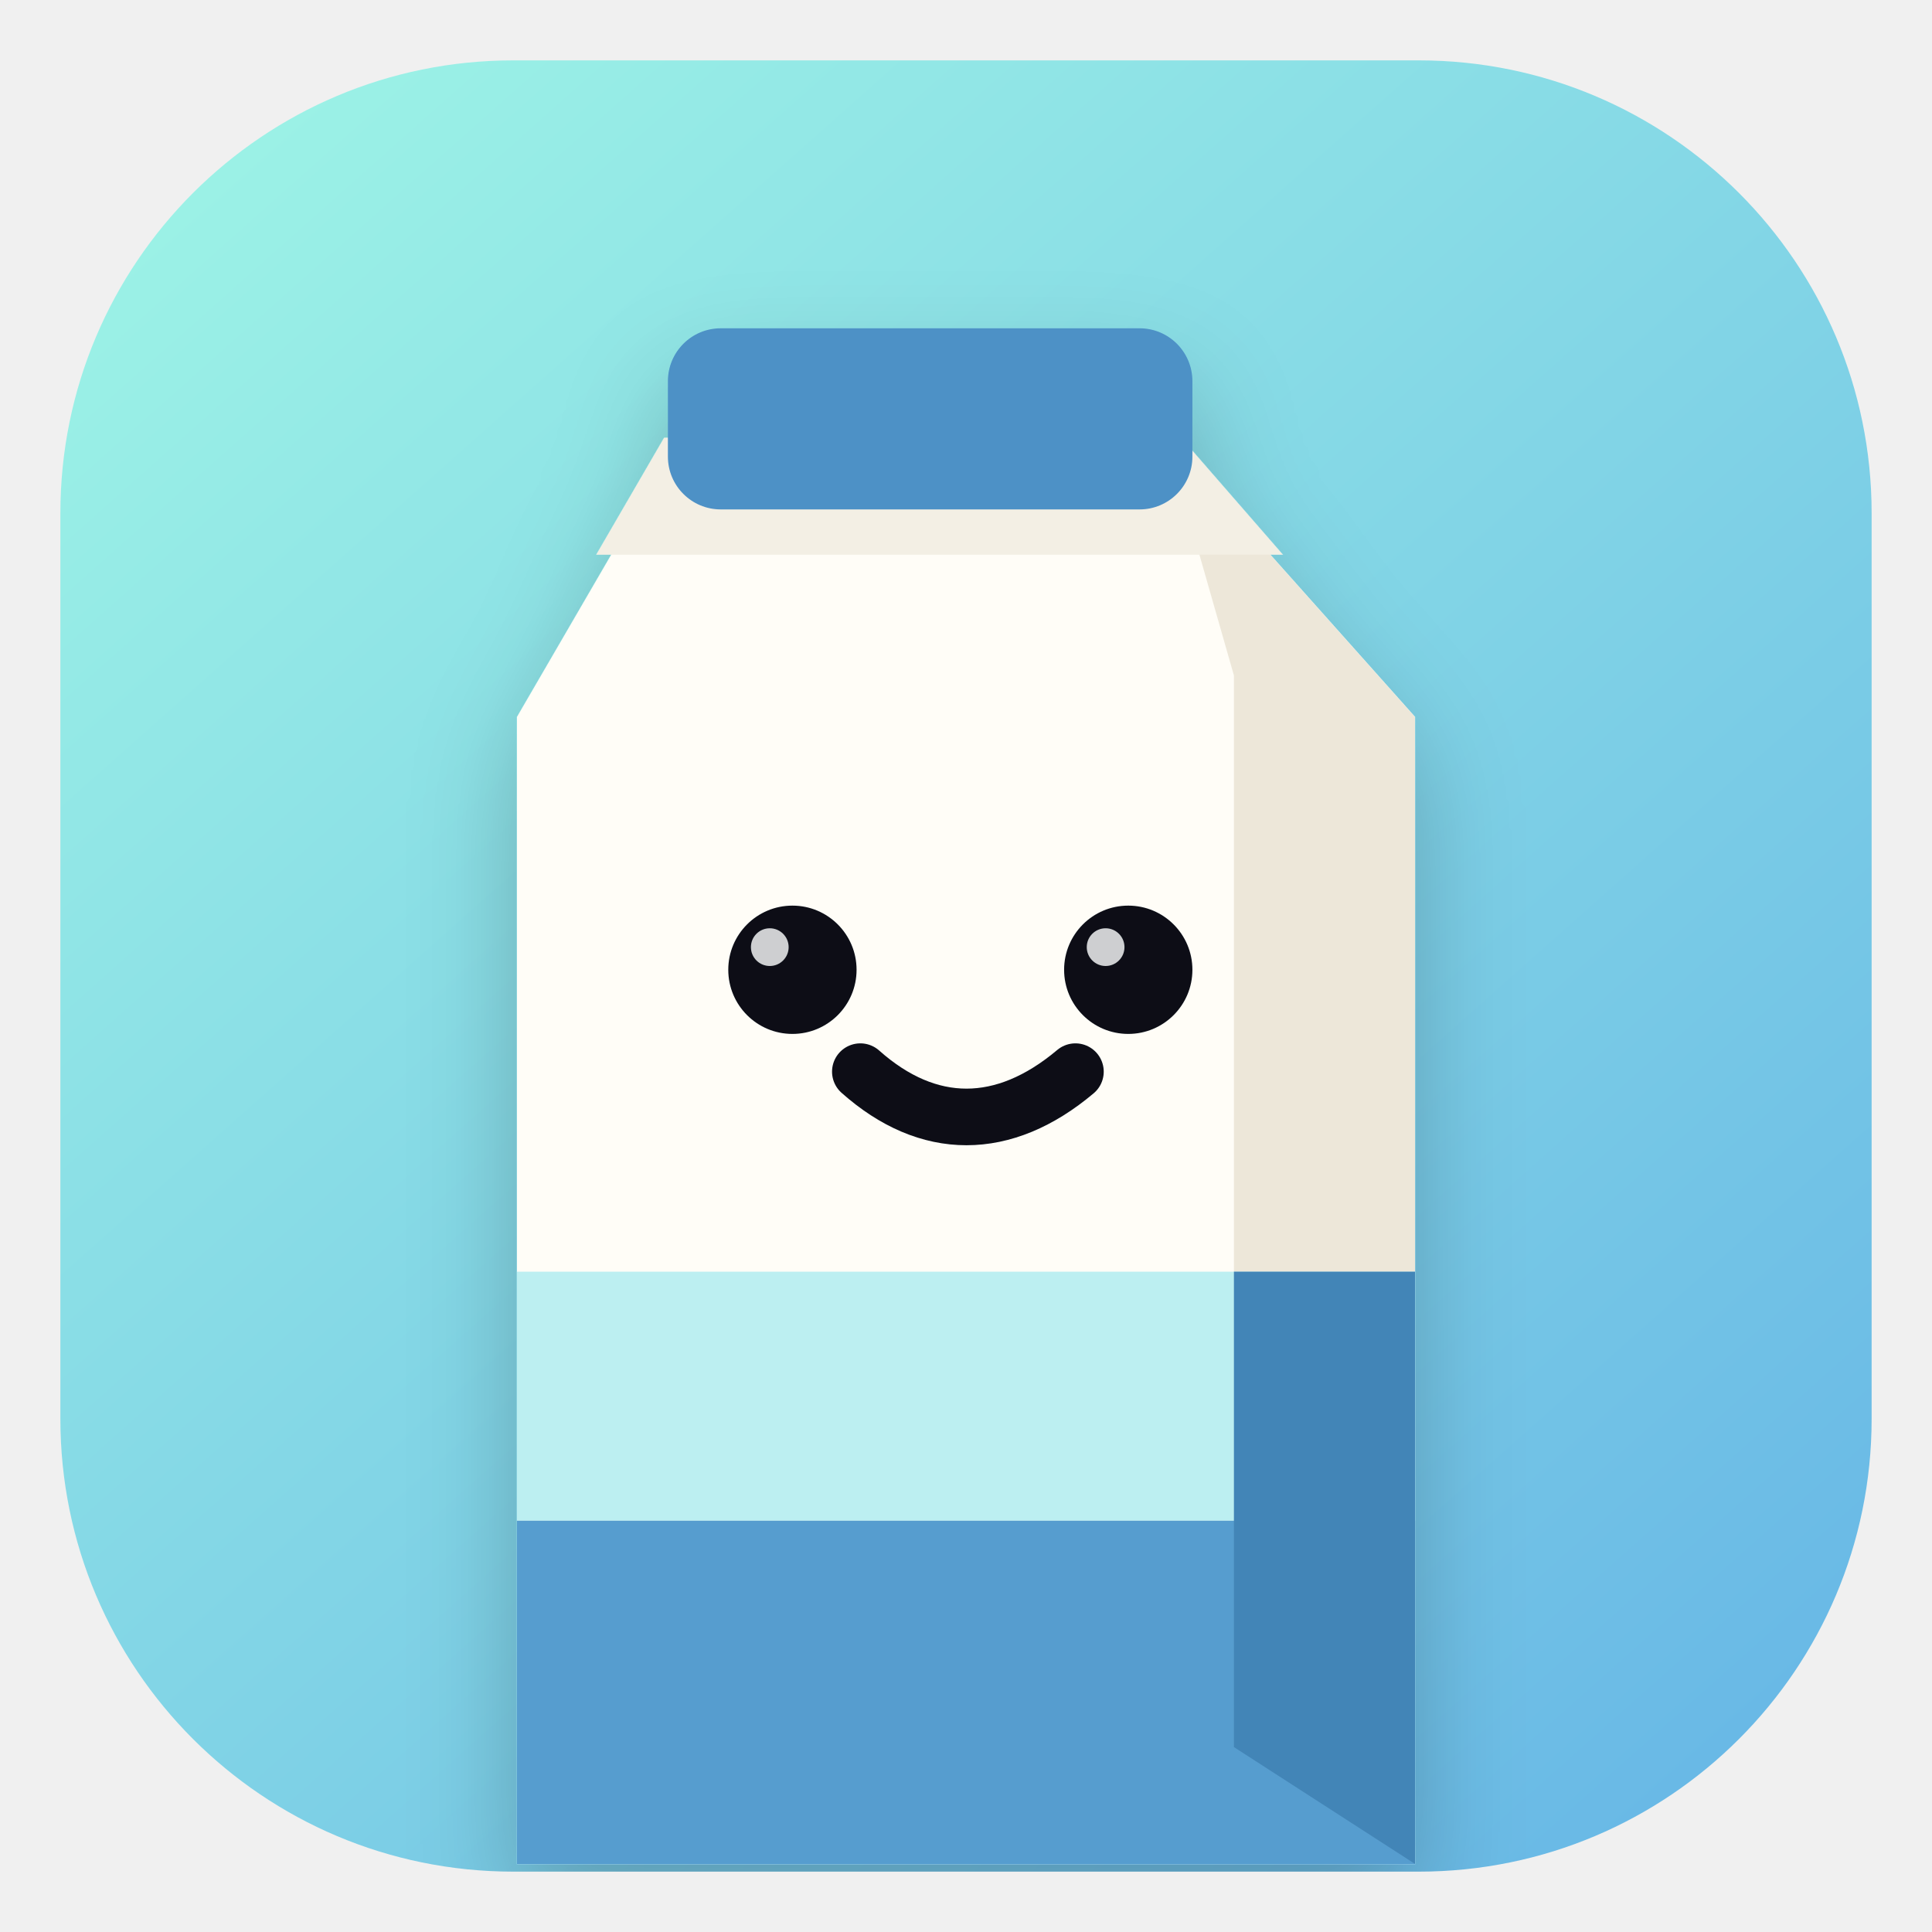
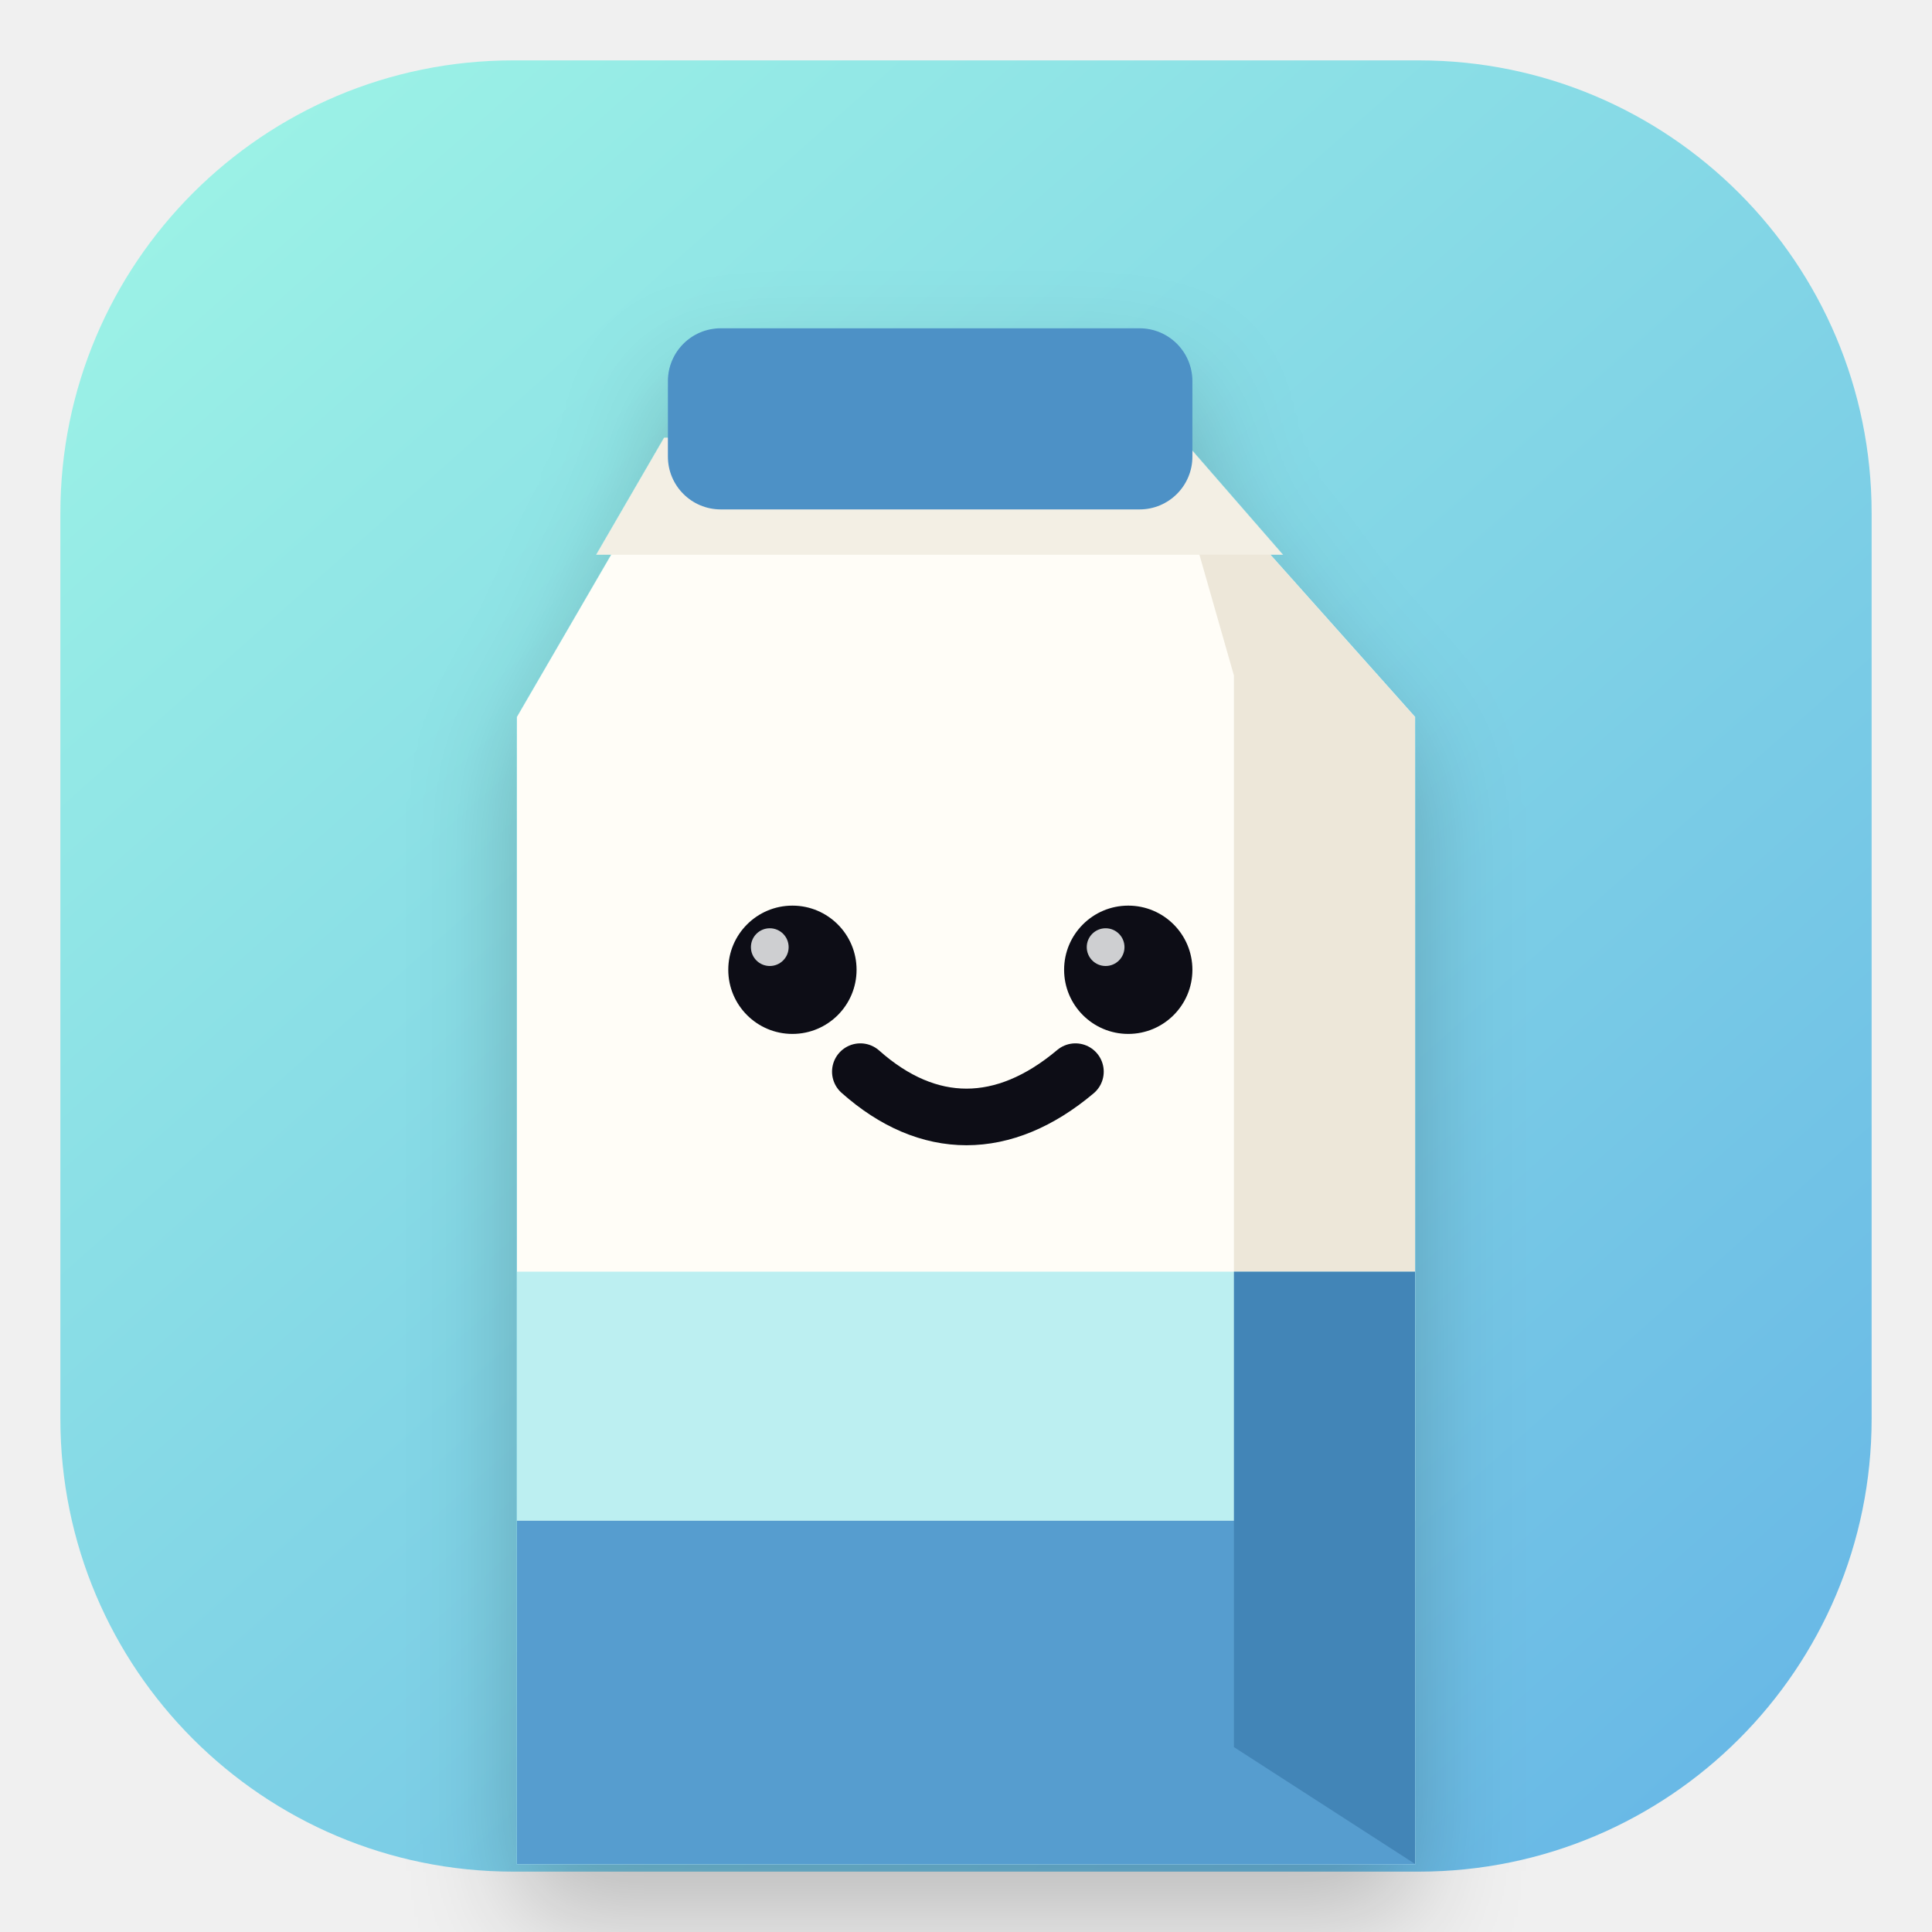
<svg xmlns="http://www.w3.org/2000/svg" viewBox="0 0 512 512" role="img" aria-labelledby="title desc">
  <defs>
-     <linearGradient id="background" x1="64" y1="40" x2="448" y2="472" gradientUnits="userSpaceOnUse">
+     <linearGradient id="bg" x1="64" y1="40" x2="448" y2="472" gradientUnits="userSpaceOnUse">
      <stop stop-color="#9BF1E6" />
      <stop offset="1" stop-color="#69B9E6" />
    </linearGradient>
-     <filter id="mascot-shadow" x="-20%" y="-20%" width="140%" height="160%">
+     <filter id="shadow" x="-20%" y="-20%" width="140%" height="160%">
      <feDropShadow dx="0" dy="14" stdDeviation="14" flood-color="#0A0E17" flood-opacity=".22" />
    </filter>
-     <clipPath id="icon-clip">
-       <rect x="16" y="16" width="480" height="480" rx="120" />
-     </clipPath>
    <clipPath id="body-clip">
      <path d="M137 190 180 116h129l66 74v304H137Z" />
    </clipPath>
  </defs>
-   <rect x="16" y="16" width="480" height="480" rx="120" fill="url(#background)" />
-   <g clip-path="url(#icon-clip)" filter="url(#mascot-shadow)">
+   <rect x="16" y="16" width="480" height="480" rx="120" fill="url(#bg)" />
+   <g filter="url(#shadow)">
    <path d="M137 190 180 116h129l66 74v304H137Z" fill="#FFFDF7" />
    <path d="m309 116 66 74v304l-48-31V179Z" fill="#EDE7D9" />
    <path d="M176 116h137l27 31H158Z" fill="#F3EFE4" />
    <rect x="177" y="87" width="139" height="48" rx="14" fill="#4E91C6" />
    <g clip-path="url(#body-clip)">
      <rect x="120" y="337" width="270" height="66" fill="#BCEFF1" />
      <rect x="120" y="403" width="270" height="100" fill="#579DCF" />
      <path d="M327 337h62v166l-62-40Z" fill="#4385B7" />
    </g>
    <circle cx="210" cy="257" r="17" fill="#0A0E17" />
    <circle cx="299" cy="257" r="17" fill="#0A0E17" />
    <path d="M228 284c18 16 38 16 57 0" fill="none" stroke="#0A0E17" stroke-width="15" stroke-linecap="round" />
    <circle cx="204" cy="251" r="5" fill="#FFFFFF" fill-opacity=".8" />
    <circle cx="293" cy="251" r="5" fill="#FFFFFF" fill-opacity=".8" />
  </g>
</svg>
